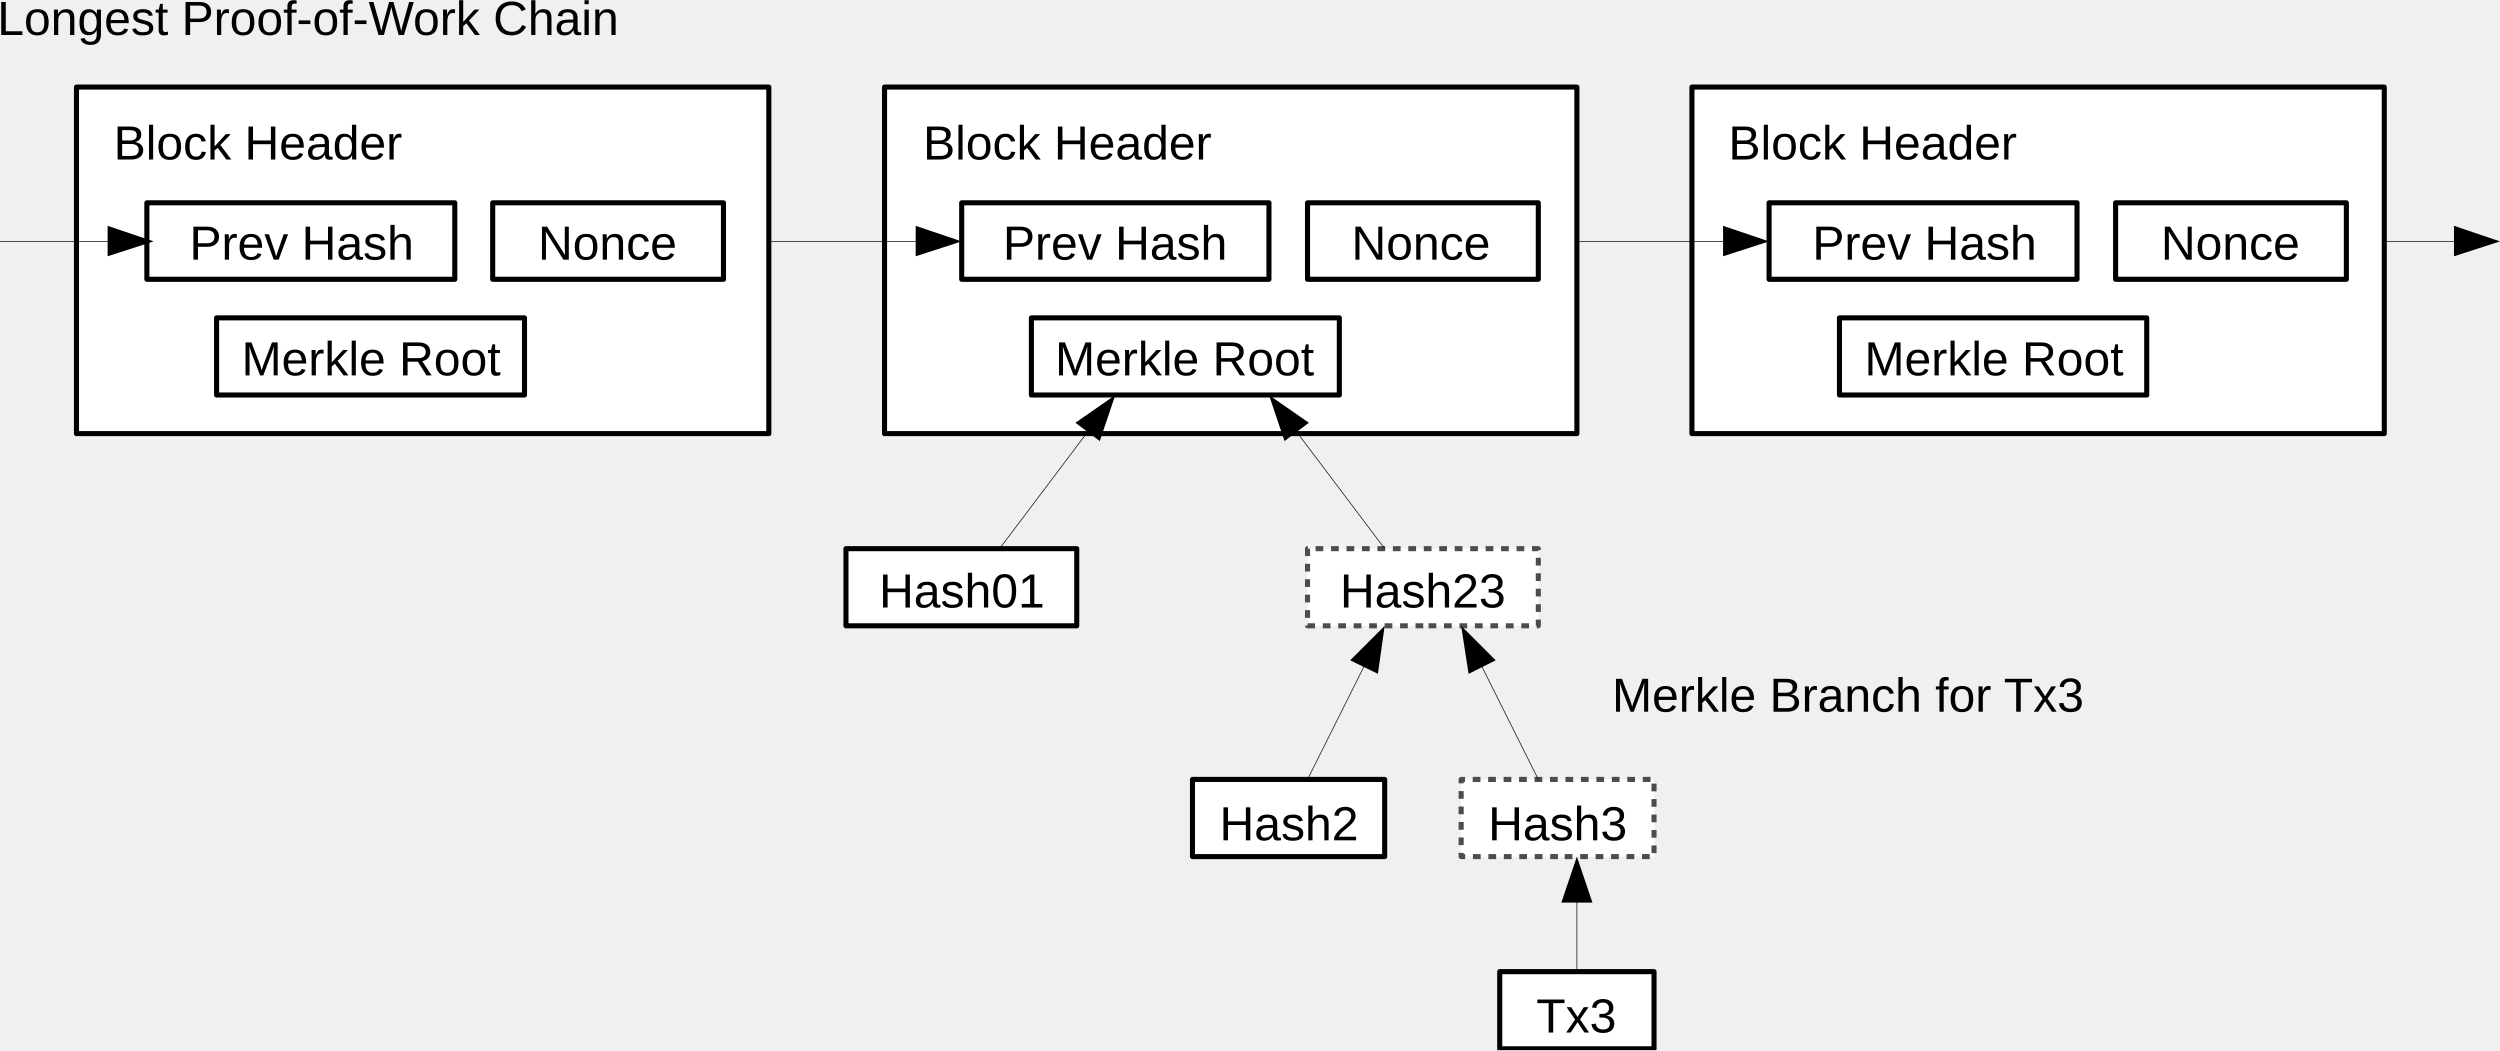
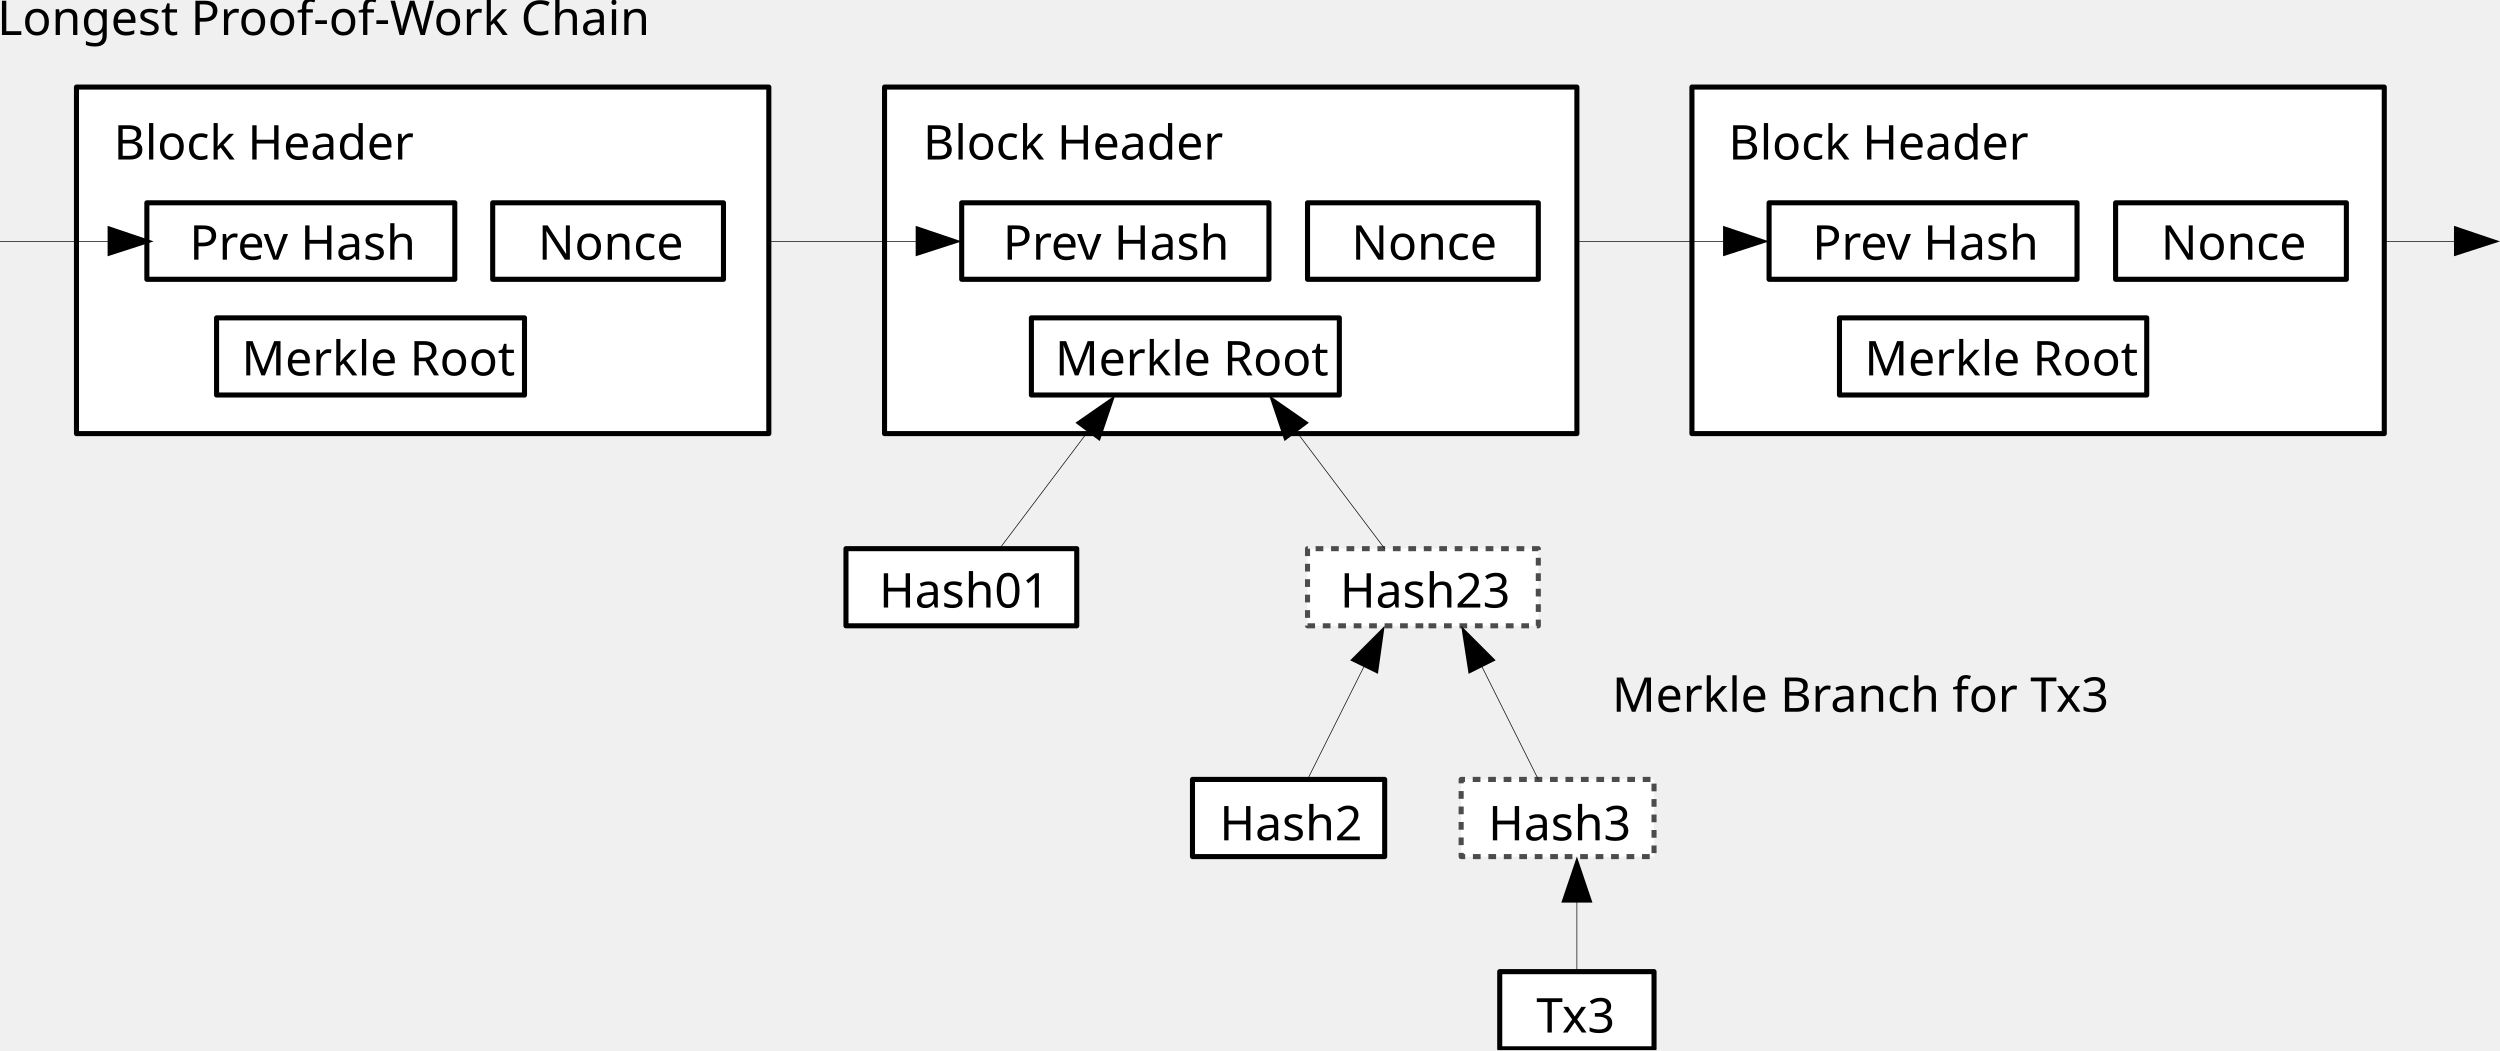
<svg xmlns="http://www.w3.org/2000/svg" width="130.316mm" height="54.74mm" viewBox="0 0 130.316 54.74" version="1.1" id="svg2070">
  <defs id="defs2067">
    <clipPath clipPathUnits="userSpaceOnUse" id="clipPath737">
      <path d="M 118.5,448 H 493.9 V 607.3 H 118.5 Z" clip-rule="evenodd" id="path735" />
    </clipPath>
  </defs>
  <g id="layer1">
    <g id="g731" transform="matrix(0.3527778,0,0,-0.3527778,-43.815,212.7846)">
      <g id="g733" clip-path="url(#clipPath737)">
        <path d="m 266.3,510.7 h -17.1 v 11.4 h 34.1 v -11.4 z" style="fill:#ffffff;fill-opacity:1;fill-rule:evenodd;stroke:none" id="path739" />
        <g id="g741">
          <path d="m 266.3,510.7 h -17.1 v 11.4 h 34.1 v -11.4 z" style="fill:none;stroke:#000000;stroke-width:0.75;stroke-linecap:butt;stroke-linejoin:round;stroke-miterlimit:10;stroke-dasharray:none;stroke-opacity:1" id="path743" />
        </g>
        <g id="g745">
-           <text transform="matrix(1,0,0,-0.9998,254.1,513.4)" style="font-variant:normal;font-weight:normal;font-size:7.101px;font-family:Arial;-inkscape-font-specification:ArialMT;writing-mode:lr-tb;fill:#000000;fill-opacity:1;fill-rule:nonzero;stroke:none" id="text749">
+           <text transform="matrix(1,0,0,-0.9998,254.1,513.4)" style="font-variant:normal;font-weight:normal;font-size:7.101px;font-family:lmtt;writing-mode:lr-tb;fill:#000000;fill-opacity:1;fill-rule:nonzero;stroke:none" id="text749">
            <tspan x="0 5.099 9.097 12.697 16.596 20.594" y="0" id="tspan747">Hash01</tspan>
          </text>
        </g>
        <path d="M 314.6,476.6 H 300.4 V 488 h 28.4 v -11.4 z" style="fill:#ffffff;fill-opacity:1;fill-rule:evenodd;stroke:none" id="path751" />
        <g id="g753">
          <path d="M 314.6,476.6 H 300.4 V 488 h 28.4 v -11.4 z" style="fill:none;stroke:#000000;stroke-width:0.75;stroke-linecap:butt;stroke-linejoin:round;stroke-miterlimit:10;stroke-dasharray:none;stroke-opacity:1" id="path755" />
        </g>
        <g id="g757">
-           <text transform="matrix(1,0,0,-0.9998,304.4,479)" style="font-variant:normal;font-weight:normal;font-size:7.101px;font-family:Arial;-inkscape-font-specification:ArialMT;writing-mode:lr-tb;fill:#000000;fill-opacity:1;fill-rule:nonzero;stroke:none" id="text761">
+           <text transform="matrix(1,0,0,-0.9998,304.4,479)" style="font-variant:normal;font-weight:normal;font-size:7.101px;font-family:lmtt;writing-mode:lr-tb;fill:#000000;fill-opacity:1;fill-rule:nonzero;stroke:none" id="text761">
            <tspan x="0 5.099 9.097 12.697 16.695" y="0" id="tspan759">Hash2</tspan>
          </text>
        </g>
        <path d="M 354.4,476.6 H 340.1 V 488 h 28.5 v -11.4 z" style="fill:#ffffff;fill-opacity:1;fill-rule:evenodd;stroke:none" id="path763" />
        <g id="g765">
          <path d="M 354.4,476.6 H 340.1 V 488 h 28.5 v -11.4 z" style="fill:none;stroke:#4c4c4c;stroke-width:0.75;stroke-linecap:butt;stroke-linejoin:round;stroke-miterlimit:10;stroke-dasharray:1.142, 1.142, 1.142, 1.142;stroke-dashoffset:0;stroke-opacity:1" id="path767" />
        </g>
        <g id="g769">
-           <text transform="matrix(1,0,0,-0.9998,344.1,479)" style="font-variant:normal;font-weight:normal;font-size:7.101px;font-family:Arial;-inkscape-font-specification:ArialMT;writing-mode:lr-tb;fill:#000000;fill-opacity:1;fill-rule:nonzero;stroke:none" id="text773">
+           <text transform="matrix(1,0,0,-0.9998,344.1,479)" style="font-variant:normal;font-weight:normal;font-size:7.101px;font-family:lmtt;writing-mode:lr-tb;fill:#000000;fill-opacity:1;fill-rule:nonzero;stroke:none" id="text773">
            <tspan x="0 5.099 9.097 12.697 16.596" y="0" id="tspan771">Hash3</tspan>
          </text>
        </g>
        <path d="m 334.5,510.7 h -17.1 v 11.4 h 34.1 v -11.4 z" style="fill:#ffffff;fill-opacity:1;fill-rule:evenodd;stroke:none" id="path775" />
        <g id="g777">
          <path d="m 334.5,510.7 h -17.1 v 11.4 h 34.1 v -11.4 z" style="fill:none;stroke:#4c4c4c;stroke-width:0.75;stroke-linecap:butt;stroke-linejoin:round;stroke-miterlimit:10;stroke-dasharray:1.142, 1.142, 1.142, 1.142;stroke-dashoffset:0;stroke-opacity:1" id="path779" />
        </g>
        <g id="g781">
-           <text transform="matrix(1,0,0,-0.9998,322.2,513.4)" style="font-variant:normal;font-weight:normal;font-size:7.101px;font-family:Arial;-inkscape-font-specification:ArialMT;writing-mode:lr-tb;fill:#000000;fill-opacity:1;fill-rule:nonzero;stroke:none" id="text785">
+           <text transform="matrix(1,0,0,-0.9998,322.2,513.4)" style="font-variant:normal;font-weight:normal;font-size:7.101px;font-family:lmtt;writing-mode:lr-tb;fill:#000000;fill-opacity:1;fill-rule:nonzero;stroke:none" id="text785">
            <tspan x="0 5.099 8.997 12.598 16.596 20.594" y="0" id="tspan783">Hash23</tspan>
          </text>
        </g>
        <path d="m 328.8,510.7 -1,-7.1 -4.1,2 z" style="fill:#000000;fill-opacity:1;fill-rule:evenodd;stroke:none" id="path787" />
        <path d="m 317.4,488 8.9,17.8" style="fill:none;stroke:#000000;stroke-width:0.1;stroke-linecap:butt;stroke-linejoin:miter;stroke-miterlimit:10;stroke-dasharray:none;stroke-opacity:1" id="path789" />
        <path d="m 340.1,510.7 5.1,-5.1 -4,-2 z" style="fill:#000000;fill-opacity:1;fill-rule:evenodd;stroke:none" id="path791" />
        <path d="m 351.5,488 -8.9,17.8" style="fill:none;stroke:#000000;stroke-width:0.1;stroke-linecap:butt;stroke-linejoin:miter;stroke-miterlimit:10;stroke-dasharray:none;stroke-opacity:1" id="path793" />
        <path d="m 306,539.1 h -51.1 v 51.2 h 102.3 v -51.2 z" style="fill:#ffffff;fill-opacity:1;fill-rule:evenodd;stroke:none" id="path795" />
        <g id="g797">
          <path d="m 306,539.1 h -51.1 v 51.2 h 102.3 v -51.2 z" style="fill:none;stroke:#000000;stroke-width:0.75;stroke-linecap:butt;stroke-linejoin:round;stroke-miterlimit:10;stroke-dasharray:none;stroke-opacity:1" id="path799" />
        </g>
        <g id="g801">
-           <text transform="matrix(1,0,0,-0.9998,260.6,579.6)" style="font-variant:normal;font-weight:normal;font-size:7.101px;font-family:Arial;-inkscape-font-specification:ArialMT;writing-mode:lr-tb;fill:#000000;fill-opacity:1;fill-rule:nonzero;stroke:none" id="text805">
+           <text transform="matrix(1,0,0,-0.9998,260.6,579.6)" style="font-variant:normal;font-weight:normal;font-size:7.101px;font-family:lmtt;writing-mode:lr-tb;fill:#000000;fill-opacity:1;fill-rule:nonzero;stroke:none" id="text805">
            <tspan x="0 4.701 6.299 10.297 13.897 17.498 19.5 24.599 28.597 32.596 36.494 40.492" y="0" id="tspan803">Block Header</tspan>
          </text>
        </g>
        <path d="m 299.3,544.8 h -22.7 v 11.4 h 45.5 v -11.4 z" style="fill:#ffffff;fill-opacity:1;fill-rule:evenodd;stroke:none" id="path807" />
        <g id="g809">
          <path d="m 299.3,544.8 h -22.7 v 11.4 h 45.5 v -11.4 z" style="fill:none;stroke:#000000;stroke-width:0.75;stroke-linecap:butt;stroke-linejoin:round;stroke-miterlimit:10;stroke-dasharray:none;stroke-opacity:1" id="path811" />
        </g>
        <g id="g813">
-           <text transform="matrix(1,0,0,-0.9998,280.1,547.7)" style="font-variant:normal;font-weight:normal;font-size:7.101px;font-family:Arial;-inkscape-font-specification:ArialMT;writing-mode:lr-tb;fill:#000000;fill-opacity:1;fill-rule:nonzero;stroke:none" id="text817">
+           <text transform="matrix(1,0,0,-0.9998,280.1,547.7)" style="font-variant:normal;font-weight:normal;font-size:7.101px;font-family:lmtt;writing-mode:lr-tb;fill:#000000;fill-opacity:1;fill-rule:nonzero;stroke:none" id="text817">
            <tspan x="0 5.802 9.8 12.101 15.701 17.398 21.297 23.3 28.399 32.397 36.395" y="0" id="tspan815">Merkle Root</tspan>
          </text>
        </g>
        <path d="m 289,544.8 -2.3,-6.8 -3.6,2.7 z" style="fill:#000000;fill-opacity:1;fill-rule:evenodd;stroke:none" id="path819" />
        <path d="m 271.9,522.1 13.8,18.3" style="fill:none;stroke:#000000;stroke-width:0.1;stroke-linecap:butt;stroke-linejoin:miter;stroke-miterlimit:10;stroke-dasharray:none;stroke-opacity:1" id="path821" />
        <path d="m 311.7,544.8 5.9,-4.1 -3.6,-2.7 z" style="fill:#000000;fill-opacity:1;fill-rule:evenodd;stroke:none" id="path823" />
        <path d="M 328.8,522.1 315,540.4" style="fill:none;stroke:#000000;stroke-width:0.1;stroke-linecap:butt;stroke-linejoin:miter;stroke-miterlimit:10;stroke-dasharray:none;stroke-opacity:1" id="path825" />
        <path d="m 289,561.9 h -22.7 v 11.3 h 45.4 v -11.3 z" style="fill:#ffffff;fill-opacity:1;fill-rule:evenodd;stroke:none" id="path827" />
        <g id="g829">
          <path d="m 289,561.9 h -22.7 v 11.3 h 45.4 v -11.3 z" style="fill:none;stroke:#000000;stroke-width:0.75;stroke-linecap:butt;stroke-linejoin:round;stroke-miterlimit:10;stroke-dasharray:none;stroke-opacity:1" id="path831" />
        </g>
        <g id="g833">
-           <text transform="matrix(1,0,0,-0.9998,272.4,564.8)" style="font-variant:normal;font-weight:normal;font-size:7.101px;font-family:Arial;-inkscape-font-specification:ArialMT;writing-mode:lr-tb;fill:#000000;fill-opacity:1;fill-rule:nonzero;stroke:none" id="text837">
+           <text transform="matrix(1,0,0,-0.9998,272.4,564.8)" style="font-variant:normal;font-weight:normal;font-size:7.101px;font-family:lmtt;writing-mode:lr-tb;fill:#000000;fill-opacity:1;fill-rule:nonzero;stroke:none" id="text837">
            <tspan x="0 4.801 7.101 11.1 14.601 16.603 21.702 25.7 29.3" y="0" id="tspan835">Prev Hash</tspan>
          </text>
        </g>
        <path d="m 334.5,561.9 h -17.1 v 11.3 h 34.1 v -11.3 z" style="fill:#ffffff;fill-opacity:1;fill-rule:evenodd;stroke:none" id="path839" />
        <g id="g841">
          <path d="m 334.5,561.9 h -17.1 v 11.3 h 34.1 v -11.3 z" style="fill:none;stroke:#000000;stroke-width:0.75;stroke-linecap:butt;stroke-linejoin:round;stroke-miterlimit:10;stroke-dasharray:none;stroke-opacity:1" id="path843" />
        </g>
        <g id="g845">
-           <text transform="matrix(1,0,0,-0.9998,323.9,564.8)" style="font-variant:normal;font-weight:normal;font-size:7.101px;font-family:Arial;-inkscape-font-specification:ArialMT;writing-mode:lr-tb;fill:#000000;fill-opacity:1;fill-rule:nonzero;stroke:none" id="text849">
+           <text transform="matrix(1,0,0,-0.9998,323.9,564.8)" style="font-variant:normal;font-weight:normal;font-size:7.101px;font-family:lmtt;writing-mode:lr-tb;fill:#000000;fill-opacity:1;fill-rule:nonzero;stroke:none" id="text849">
            <tspan x="0 5.198 9.097 13.095 16.695" y="0" id="tspan847">Nonce</tspan>
          </text>
        </g>
        <path d="m 186.7,539.1 h -51.2 v 51.2 h 102.3 v -51.2 z" style="fill:#ffffff;fill-opacity:1;fill-rule:evenodd;stroke:none" id="path851" />
        <g id="g853">
          <path d="m 186.7,539.1 h -51.2 v 51.2 h 102.3 v -51.2 z" style="fill:none;stroke:#000000;stroke-width:0.75;stroke-linecap:butt;stroke-linejoin:round;stroke-miterlimit:10;stroke-dasharray:none;stroke-opacity:1" id="path855" />
        </g>
        <g id="g857">
-           <text transform="matrix(1,0,0,-0.9998,141,579.6)" style="font-variant:normal;font-weight:normal;font-size:7.101px;font-family:Arial;-inkscape-font-specification:ArialMT;writing-mode:lr-tb;fill:#000000;fill-opacity:1;fill-rule:nonzero;stroke:none" id="text861">
+           <text transform="matrix(1,0,0,-0.9998,141,579.6)" style="font-variant:normal;font-weight:normal;font-size:7.101px;font-family:lmtt;writing-mode:lr-tb;fill:#000000;fill-opacity:1;fill-rule:nonzero;stroke:none" id="text861">
            <tspan x="0 4.701 6.299 10.297 13.897 17.498 19.5 24.599 28.597 32.596 36.494 40.492" y="0" id="tspan859">Block Header</tspan>
          </text>
        </g>
        <path d="m 179,544.8 h -22.8 v 11.4 h 45.5 v -11.4 z" style="fill:#ffffff;fill-opacity:1;fill-rule:evenodd;stroke:none" id="path863" />
        <g id="g865">
          <path d="m 179,544.8 h -22.8 v 11.4 h 45.5 v -11.4 z" style="fill:none;stroke:#000000;stroke-width:0.75;stroke-linecap:butt;stroke-linejoin:round;stroke-miterlimit:10;stroke-dasharray:none;stroke-opacity:1" id="path867" />
        </g>
        <g id="g869">
-           <text transform="matrix(1,0,0,-0.9998,159.9,547.7)" style="font-variant:normal;font-weight:normal;font-size:7.101px;font-family:Arial;-inkscape-font-specification:ArialMT;writing-mode:lr-tb;fill:#000000;fill-opacity:1;fill-rule:nonzero;stroke:none" id="text873">
+           <text transform="matrix(1,0,0,-0.9998,159.9,547.7)" style="font-variant:normal;font-weight:normal;font-size:7.101px;font-family:lmtt;writing-mode:lr-tb;fill:#000000;fill-opacity:1;fill-rule:nonzero;stroke:none" id="text873">
            <tspan x="0 5.802 9.8 12.2 15.801 17.398 21.397 23.3 28.498 32.397 36.395" y="0" id="tspan871">Merkle Root</tspan>
          </text>
        </g>
        <path d="m 168.6,561.9 h -22.7 v 11.3 h 45.5 v -11.3 z" style="fill:#ffffff;fill-opacity:1;fill-rule:evenodd;stroke:none" id="path875" />
        <g id="g877">
          <path d="m 168.6,561.9 h -22.7 v 11.3 h 45.5 v -11.3 z" style="fill:none;stroke:#000000;stroke-width:0.75;stroke-linecap:butt;stroke-linejoin:round;stroke-miterlimit:10;stroke-dasharray:none;stroke-opacity:1" id="path879" />
        </g>
        <g id="g881">
-           <text transform="matrix(1,0,0,-0.9998,152.2,564.8)" style="font-variant:normal;font-weight:normal;font-size:7.101px;font-family:Arial;-inkscape-font-specification:ArialMT;writing-mode:lr-tb;fill:#000000;fill-opacity:1;fill-rule:nonzero;stroke:none" id="text885">
+           <text transform="matrix(1,0,0,-0.9998,152.2,564.8)" style="font-variant:normal;font-weight:normal;font-size:7.101px;font-family:lmtt;writing-mode:lr-tb;fill:#000000;fill-opacity:1;fill-rule:nonzero;stroke:none" id="text885">
            <tspan x="0 4.801 7.201 11.1 14.601 16.603 21.702 25.7 29.3" y="0" id="tspan883">Prev Hash</tspan>
          </text>
        </g>
        <path d="M 214.1,561.9 H 197 v 11.3 h 34.1 v -11.3 z" style="fill:#ffffff;fill-opacity:1;fill-rule:evenodd;stroke:none" id="path887" />
        <g id="g889">
          <path d="M 214.1,561.9 H 197 v 11.3 h 34.1 v -11.3 z" style="fill:none;stroke:#000000;stroke-width:0.75;stroke-linecap:butt;stroke-linejoin:round;stroke-miterlimit:10;stroke-dasharray:none;stroke-opacity:1" id="path891" />
        </g>
        <g id="g893">
-           <text transform="matrix(1,0,0,-0.9998,203.7,564.8)" style="font-variant:normal;font-weight:normal;font-size:7.101px;font-family:Arial;-inkscape-font-specification:ArialMT;writing-mode:lr-tb;fill:#000000;fill-opacity:1;fill-rule:nonzero;stroke:none" id="text897">
+           <text transform="matrix(1,0,0,-0.9998,203.7,564.8)" style="font-variant:normal;font-weight:normal;font-size:7.101px;font-family:lmtt;writing-mode:lr-tb;fill:#000000;fill-opacity:1;fill-rule:nonzero;stroke:none" id="text897">
            <tspan x="0 5.099 8.997 12.996 16.596" y="0" id="tspan895">Nonce</tspan>
          </text>
        </g>
        <path d="m 425.4,539.1 h -51.2 v 51.2 h 102.3 v -51.2 z" style="fill:#ffffff;fill-opacity:1;fill-rule:evenodd;stroke:none" id="path899" />
        <g id="g901">
          <path d="m 425.4,539.1 h -51.2 v 51.2 h 102.3 v -51.2 z" style="fill:none;stroke:#000000;stroke-width:0.75;stroke-linecap:butt;stroke-linejoin:round;stroke-miterlimit:10;stroke-dasharray:none;stroke-opacity:1" id="path903" />
        </g>
        <g id="g905">
-           <text transform="matrix(1,0,0,-0.9998,379.6,579.6)" style="font-variant:normal;font-weight:normal;font-size:7.101px;font-family:Arial;-inkscape-font-specification:ArialMT;writing-mode:lr-tb;fill:#000000;fill-opacity:1;fill-rule:nonzero;stroke:none" id="text909">
+           <text transform="matrix(1,0,0,-0.9998,379.6,579.6)" style="font-variant:normal;font-weight:normal;font-size:7.101px;font-family:lmtt;writing-mode:lr-tb;fill:#000000;fill-opacity:1;fill-rule:nonzero;stroke:none" id="text909">
            <tspan x="0 4.701 6.299 10.297 13.897 17.498 19.5 24.599 28.597 32.596 36.494 40.492" y="0" id="tspan907">Block Header</tspan>
          </text>
        </g>
        <path d="M 418.7,544.8 H 396 v 11.4 h 45.4 v -11.4 z" style="fill:#ffffff;fill-opacity:1;fill-rule:evenodd;stroke:none" id="path911" />
        <g id="g913">
          <path d="M 418.7,544.8 H 396 v 11.4 h 45.4 v -11.4 z" style="fill:none;stroke:#000000;stroke-width:0.75;stroke-linecap:butt;stroke-linejoin:round;stroke-miterlimit:10;stroke-dasharray:none;stroke-opacity:1" id="path915" />
        </g>
        <g id="g917">
-           <text transform="matrix(1,0,0,-0.9998,399.7,547.7)" style="font-variant:normal;font-weight:normal;font-size:7.101px;font-family:Arial;-inkscape-font-specification:ArialMT;writing-mode:lr-tb;fill:#000000;fill-opacity:1;fill-rule:nonzero;stroke:none" id="text921">
+           <text transform="matrix(1,0,0,-0.9998,399.7,547.7)" style="font-variant:normal;font-weight:normal;font-size:7.101px;font-family:lmtt;writing-mode:lr-tb;fill:#000000;fill-opacity:1;fill-rule:nonzero;stroke:none" id="text921">
            <tspan x="0 5.802 9.8 12.101 15.701 17.398 21.297 23.3 28.399 32.397 36.395" y="0" id="tspan919">Merkle Root</tspan>
          </text>
        </g>
        <path d="m 408.3,561.9 h -22.7 v 11.3 h 45.5 v -11.3 z" style="fill:#ffffff;fill-opacity:1;fill-rule:evenodd;stroke:none" id="path923" />
        <g id="g925">
          <path d="m 408.3,561.9 h -22.7 v 11.3 h 45.5 v -11.3 z" style="fill:none;stroke:#000000;stroke-width:0.75;stroke-linecap:butt;stroke-linejoin:round;stroke-miterlimit:10;stroke-dasharray:none;stroke-opacity:1" id="path927" />
        </g>
        <g id="g929">
-           <text transform="matrix(1,0,0,-0.9998,392,564.8)" style="font-variant:normal;font-weight:normal;font-size:7.101px;font-family:Arial;-inkscape-font-specification:ArialMT;writing-mode:lr-tb;fill:#000000;fill-opacity:1;fill-rule:nonzero;stroke:none" id="text933">
+           <text transform="matrix(1,0,0,-0.9998,392,564.8)" style="font-variant:normal;font-weight:normal;font-size:7.101px;font-family:lmtt;writing-mode:lr-tb;fill:#000000;fill-opacity:1;fill-rule:nonzero;stroke:none" id="text933">
            <tspan x="0 4.801 7.101 11.1 14.601 16.603 21.702 25.7 29.3" y="0" id="tspan931">Prev Hash</tspan>
          </text>
        </g>
        <path d="m 453.8,561.9 h -17 v 11.3 h 34.1 v -11.3 z" style="fill:#ffffff;fill-opacity:1;fill-rule:evenodd;stroke:none" id="path935" />
        <g id="g937">
          <path d="m 453.8,561.9 h -17 v 11.3 h 34.1 v -11.3 z" style="fill:none;stroke:#000000;stroke-width:0.75;stroke-linecap:butt;stroke-linejoin:round;stroke-miterlimit:10;stroke-dasharray:none;stroke-opacity:1" id="path939" />
        </g>
        <g id="g941">
-           <text transform="matrix(1,0,0,-0.9998,443.5,564.8)" style="font-variant:normal;font-weight:normal;font-size:7.101px;font-family:Arial;-inkscape-font-specification:ArialMT;writing-mode:lr-tb;fill:#000000;fill-opacity:1;fill-rule:nonzero;stroke:none" id="text945">
+           <text transform="matrix(1,0,0,-0.9998,443.5,564.8)" style="font-variant:normal;font-weight:normal;font-size:7.101px;font-family:lmtt;writing-mode:lr-tb;fill:#000000;fill-opacity:1;fill-rule:nonzero;stroke:none" id="text945">
            <tspan x="0 5.099 9.097 13.095 16.695" y="0" id="tspan943">Nonce</tspan>
          </text>
        </g>
        <path d="m 385.6,567.5 -6.8,-2.2 v 4.5 z" style="fill:#000000;fill-opacity:1;fill-rule:evenodd;stroke:none" id="path947" />
        <path d="m 357.2,567.5 h 23" style="fill:none;stroke:#000000;stroke-width:0.1;stroke-linecap:butt;stroke-linejoin:miter;stroke-miterlimit:10;stroke-dasharray:none;stroke-opacity:1" id="path949" />
        <path d="m 266.3,567.5 -6.8,-2.2 v 4.5 z" style="fill:#000000;fill-opacity:1;fill-rule:evenodd;stroke:none" id="path951" />
        <path d="m 237.8,567.5 h 23" style="fill:none;stroke:#000000;stroke-width:0.1;stroke-linecap:butt;stroke-linejoin:miter;stroke-miterlimit:10;stroke-dasharray:none;stroke-opacity:1" id="path953" />
        <path d="m 493.6,567.5 -6.8,-2.2 v 4.5 z" style="fill:#000000;fill-opacity:1;fill-rule:evenodd;stroke:none" id="path955" />
        <path d="m 476.5,567.5 h 11.6" style="fill:none;stroke:#000000;stroke-width:0.1;stroke-linecap:butt;stroke-linejoin:miter;stroke-miterlimit:10;stroke-dasharray:none;stroke-opacity:1" id="path957" />
        <path d="m 146.9,567.5 -6.8,-2.2 v 4.5 z" style="fill:#000000;fill-opacity:1;fill-rule:evenodd;stroke:none" id="path959" />
        <path d="m 124.2,567.5 h 17.3" style="fill:none;stroke:#000000;stroke-width:0.1;stroke-linecap:butt;stroke-linejoin:miter;stroke-miterlimit:10;stroke-dasharray:none;stroke-opacity:1" id="path961" />
        <g id="g963">
-           <text transform="matrix(1,0,0,-0.9998,362.4,498)" style="font-variant:normal;font-weight:normal;font-size:7.101px;font-family:Arial;-inkscape-font-specification:ArialMT;writing-mode:lr-tb;fill:#000000;fill-opacity:1;fill-rule:nonzero;stroke:none" id="text967">
+           <text transform="matrix(1,0,0,-0.9998,362.4,498)" style="font-variant:normal;font-weight:normal;font-size:7.101px;font-family:lmtt;writing-mode:lr-tb;fill:#000000;fill-opacity:1;fill-rule:nonzero;stroke:none" id="text967">
            <tspan x="0 5.802 9.8 12.101 15.701 17.398 21.297 23.3 28.001 30.401 34.399 38.397 41.998 45.996 47.899 49.902 53.9 56.3 58.203 62.4 65.802" y="0" id="tspan965">Merkle Branch for Tx3</tspan>
          </text>
        </g>
        <g id="g969">
-           <text transform="matrix(1,0,0,-0.9998,123.8,598)" style="font-variant:normal;font-weight:normal;font-size:7.101px;font-family:Arial;-inkscape-font-specification:ArialMT;writing-mode:lr-tb;fill:#000000;fill-opacity:1;fill-rule:nonzero;stroke:none" id="text973">
+           <text transform="matrix(1,0,0,-0.9998,123.8,598)" style="font-variant:normal;font-weight:normal;font-size:7.101px;font-family:lmtt;writing-mode:lr-tb;fill:#000000;fill-opacity:1;fill-rule:nonzero;stroke:none" id="text973">
            <tspan x="0 3.998 7.996 11.994 15.893 19.891 23.491 25.494 27.497 32.198 34.598 38.596 42.594 44.597 46.898 50.896 52.898 55.199 62.301 66.199 68.6 72.2 74.203 79.302 83.3 87.298 88.896" y="0" id="tspan971">Longest Proof-of-Work Chain</tspan>
          </text>
        </g>
        <path d="m 357.2,448.2 h -11.4 v 11.4 h 22.8 v -11.4 z" style="fill:#ffffff;fill-opacity:1;fill-rule:evenodd;stroke:none" id="path975" />
        <g id="g977">
          <path d="m 357.2,448.2 h -11.4 v 11.4 h 22.8 v -11.4 z" style="fill:none;stroke:#000000;stroke-width:0.75;stroke-linecap:butt;stroke-linejoin:round;stroke-miterlimit:10;stroke-dasharray:none;stroke-opacity:1" id="path979" />
        </g>
        <g id="g981">
-           <text transform="matrix(1,0,0,-0.9998,351.2,450.6)" style="font-variant:normal;font-weight:normal;font-size:7.101px;font-family:Arial;-inkscape-font-specification:ArialMT;writing-mode:lr-tb;fill:#000000;fill-opacity:1;fill-rule:nonzero;stroke:none" id="text985">
+           <text transform="matrix(1,0,0,-0.9998,351.2,450.6)" style="font-variant:normal;font-weight:normal;font-size:7.101px;font-family:lmtt;writing-mode:lr-tb;fill:#000000;fill-opacity:1;fill-rule:nonzero;stroke:none" id="text985">
            <tspan x="0 4.197 7.599" y="0" id="tspan983">Tx3</tspan>
          </text>
        </g>
        <path d="m 357.2,476.6 2.3,-6.8 h -4.6 z" style="fill:#000000;fill-opacity:1;fill-rule:evenodd;stroke:none" id="path987" />
        <path d="m 357.2,459.6 v 11.6" style="fill:none;stroke:#000000;stroke-width:0.1;stroke-linecap:butt;stroke-linejoin:miter;stroke-miterlimit:10;stroke-dasharray:none;stroke-opacity:1" id="path989" />
      </g>
    </g>
  </g>
</svg>
